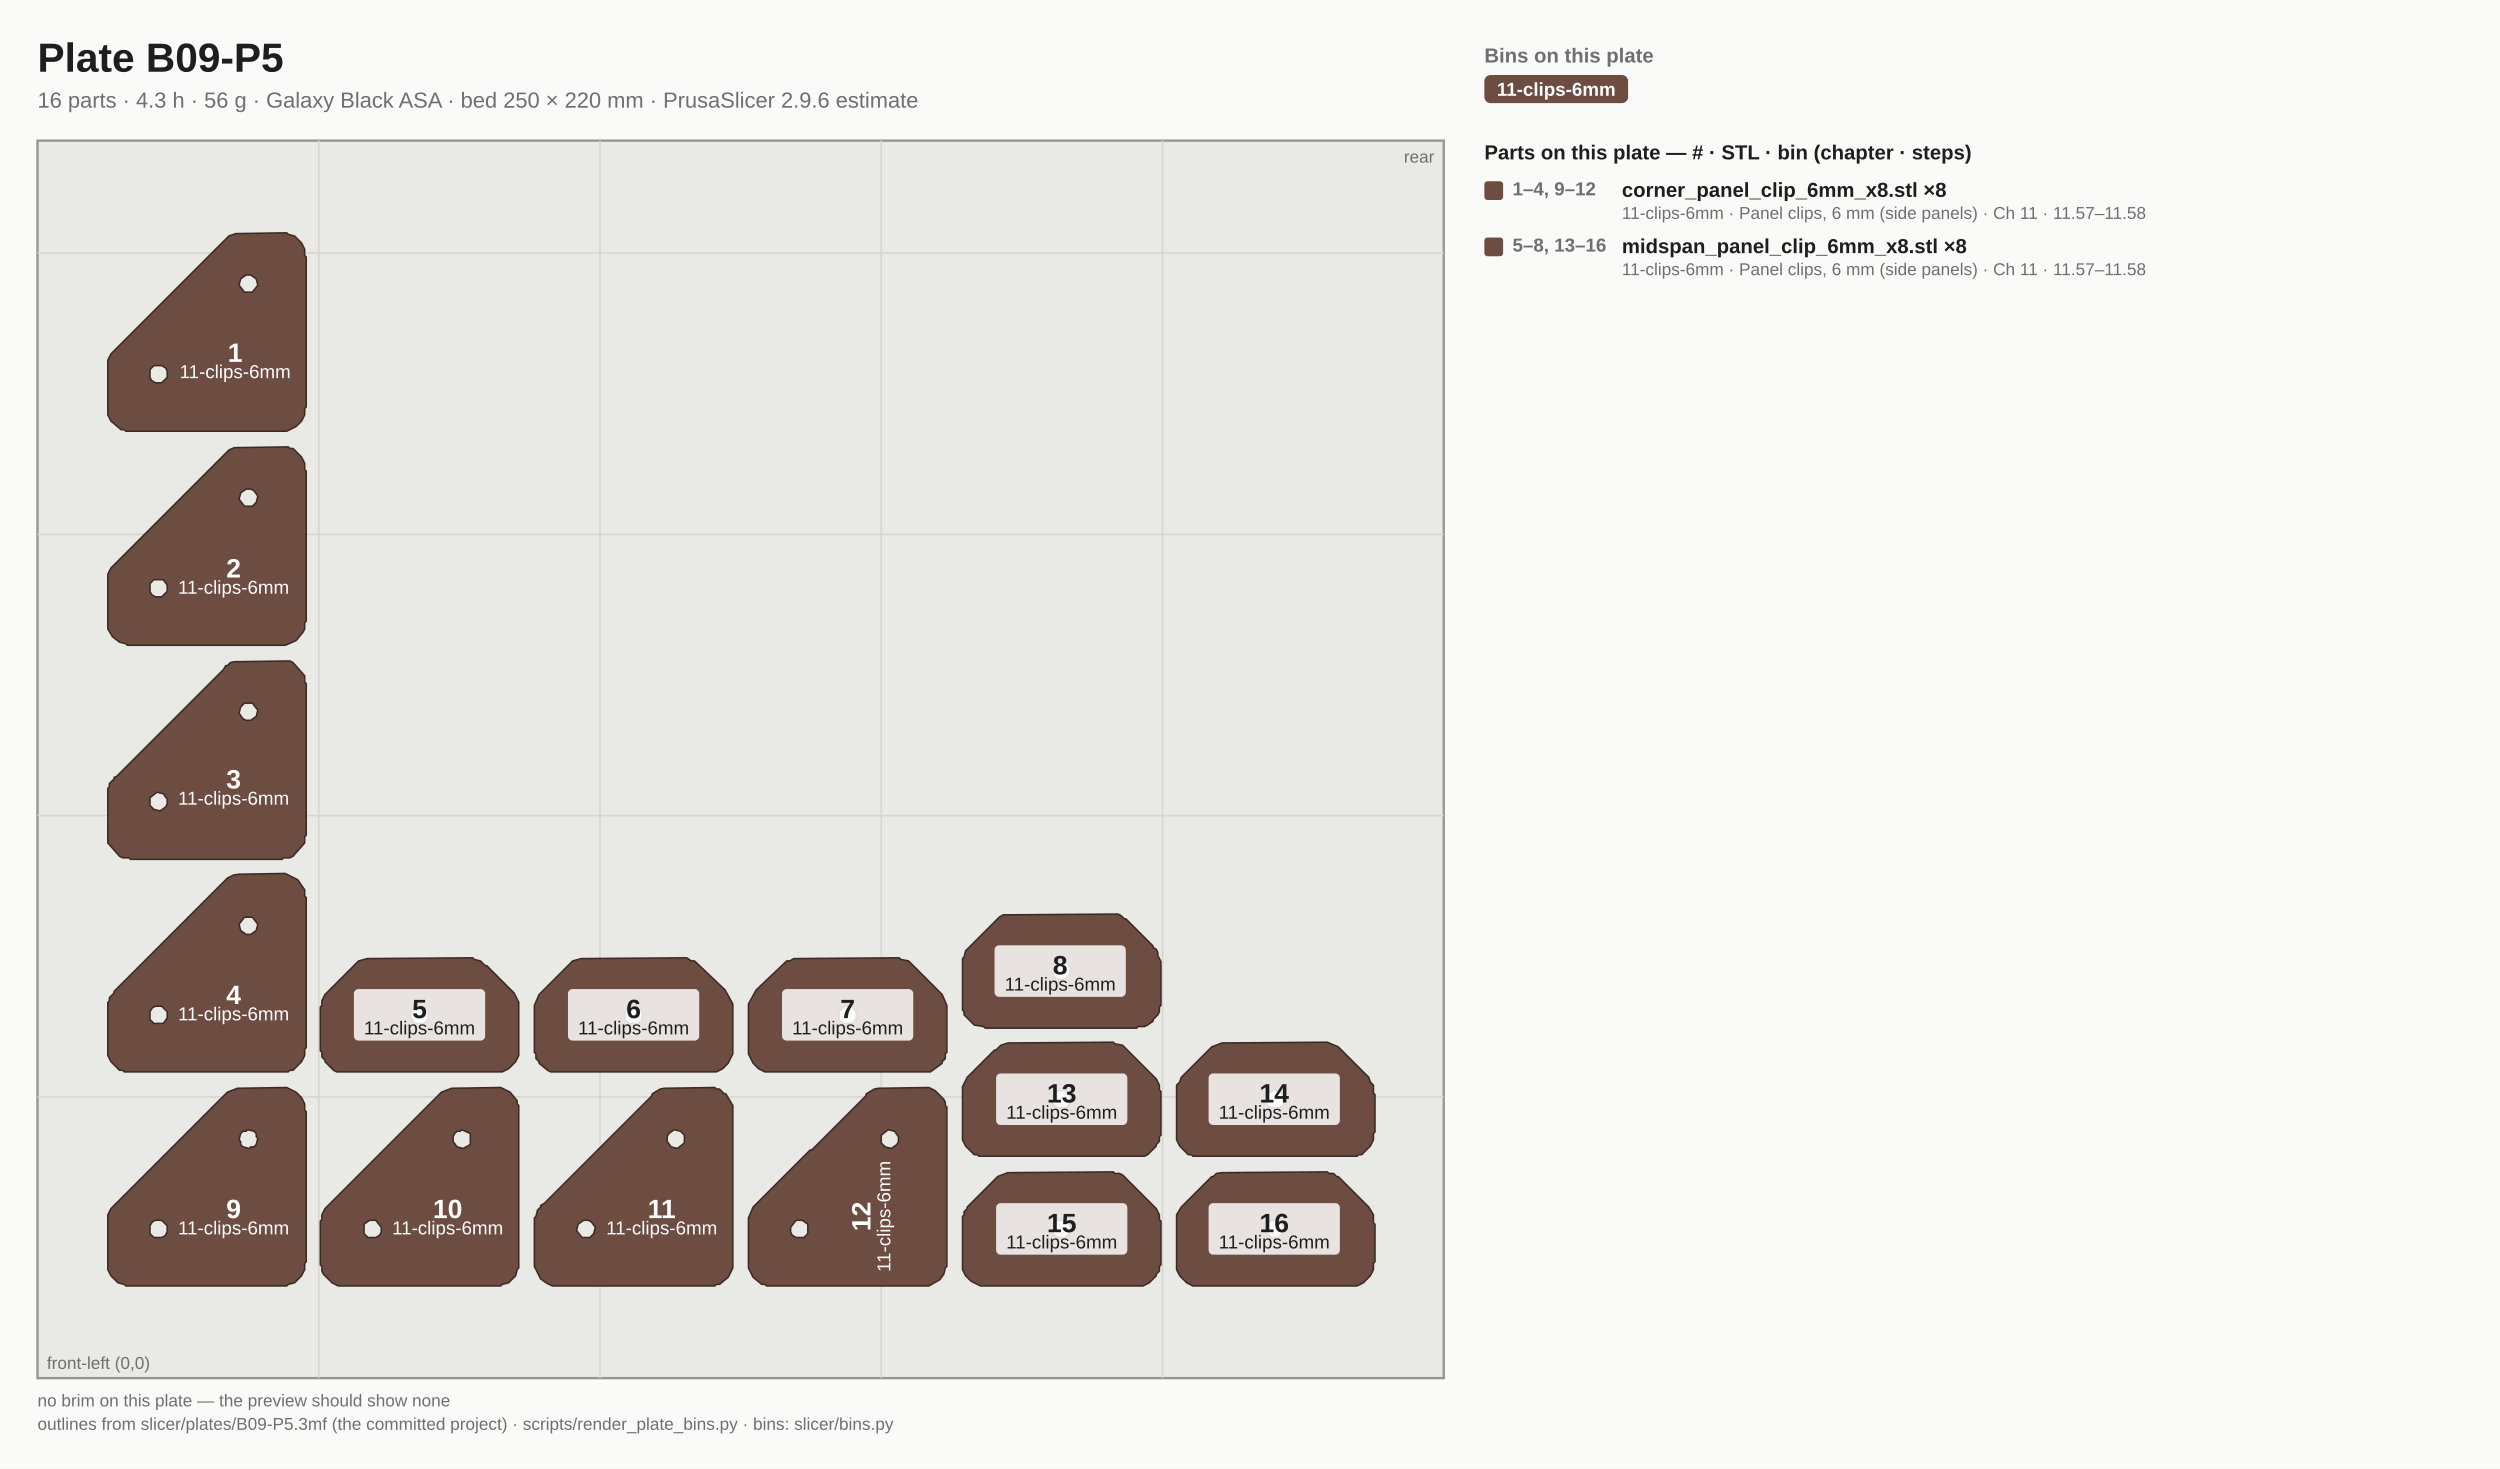
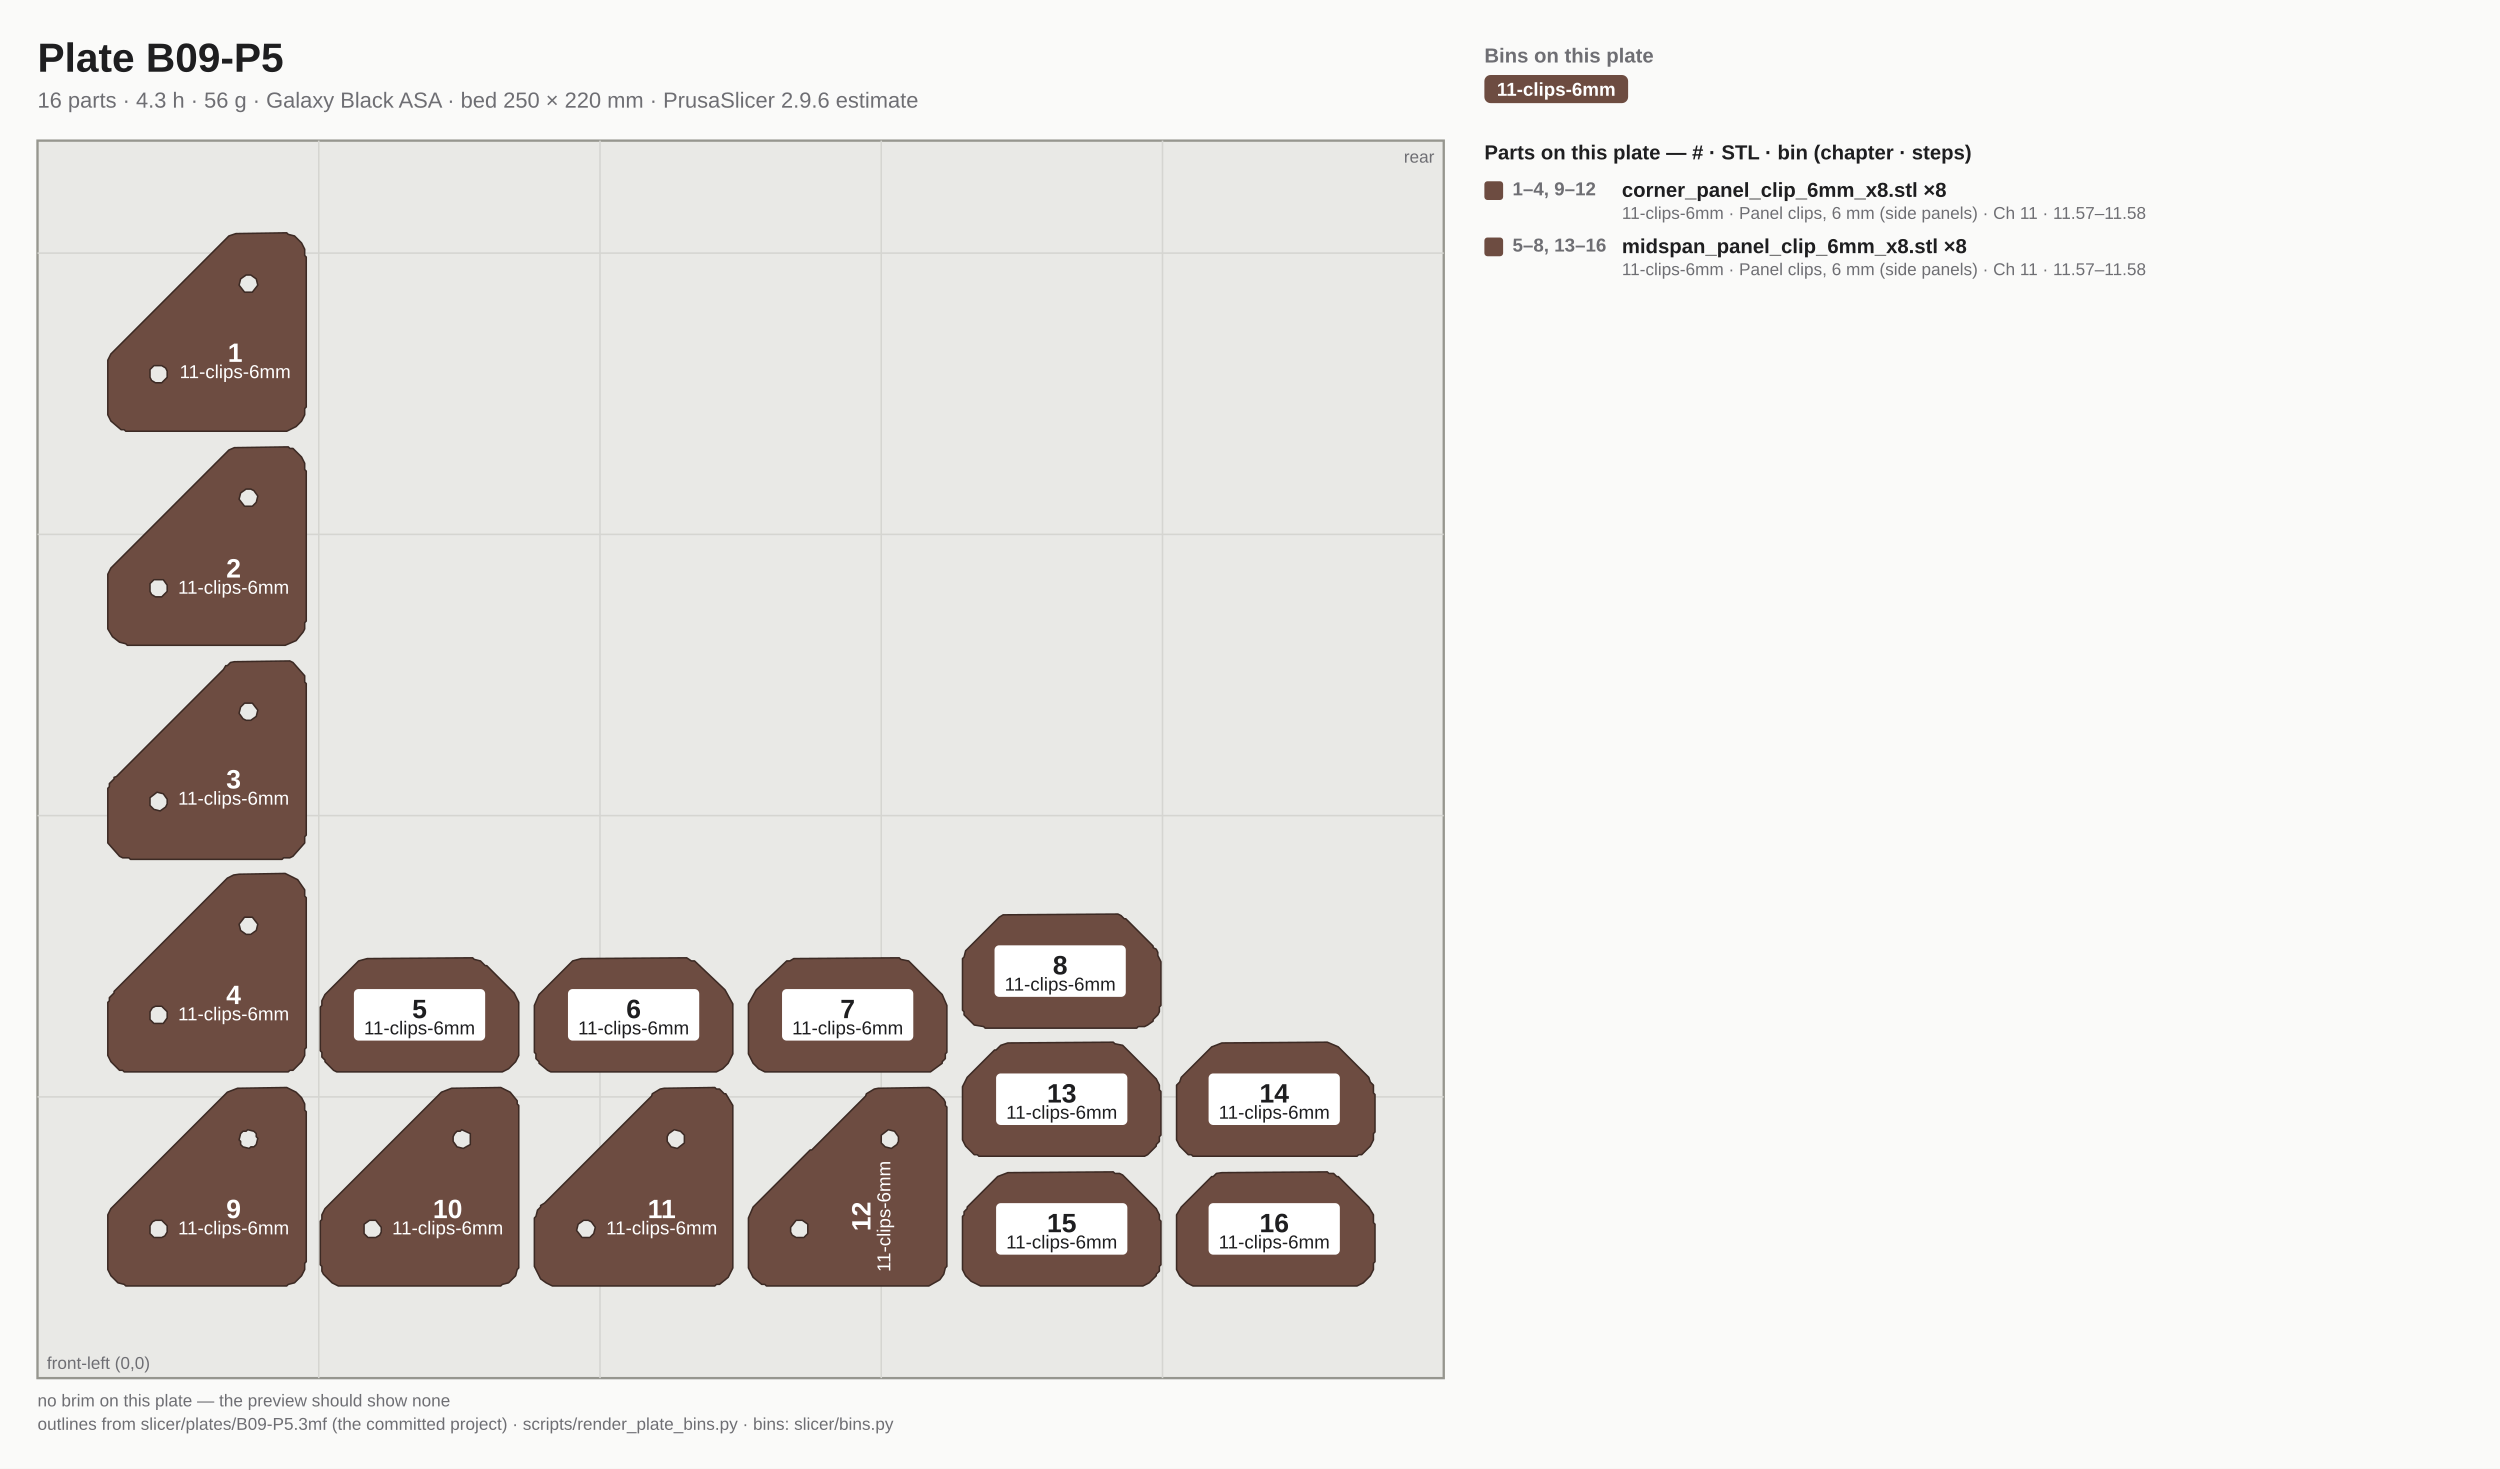
<svg xmlns="http://www.w3.org/2000/svg" width="1600" height="940" viewBox="0 0 1600 940" font-family="Arial, Helvetica, 'DejaVu Sans', sans-serif">
  <rect x="0" y="0" width="1600" height="940" fill="#fafaf9" />
  <text x="24.0" y="45.9" font-size="26" fill="#1e1e20" text-anchor="start" font-weight="bold">Plate B09-P5</text>
  <text x="24.0" y="68.9" font-size="14" fill="#6e6e73" text-anchor="start">16 parts  ·  4.3 h  ·  56 g  ·  Galaxy Black ASA  ·  bed 250 × 220 mm  ·  PrusaSlicer 2.9.6 estimate</text>
  <rect x="24.0" y="90.0" width="900.0" height="792.0" fill="#e9e9e6" stroke="#96968f" stroke-width="1.5" />
  <line x1="204.0" y1="90.0" x2="204.0" y2="882.0" stroke="#d5d5d1" stroke-width="1.0" />
  <line x1="384.0" y1="90.0" x2="384.0" y2="882.0" stroke="#d5d5d1" stroke-width="1.0" />
  <line x1="564.0" y1="90.0" x2="564.0" y2="882.0" stroke="#d5d5d1" stroke-width="1.0" />
  <line x1="744.0" y1="90.0" x2="744.0" y2="882.0" stroke="#d5d5d1" stroke-width="1.0" />
  <line x1="24.0" y1="702.0" x2="924.0" y2="702.0" stroke="#d5d5d1" stroke-width="1.0" />
  <line x1="24.0" y1="522.0" x2="924.0" y2="522.0" stroke="#d5d5d1" stroke-width="1.0" />
  <line x1="24.0" y1="342.0" x2="924.0" y2="342.0" stroke="#d5d5d1" stroke-width="1.0" />
  <line x1="24.0" y1="162.0" x2="924.0" y2="162.0" stroke="#d5d5d1" stroke-width="1.0" />
  <text x="30.0" y="876.1" font-size="11" fill="#6e6e73" text-anchor="start">front-left (0,0)</text>
  <text x="918.0" y="104.1" font-size="11" fill="#6e6e73" text-anchor="end">rear</text>
  <path d="M152.0,696.5 183.5,696.0 189.5,699.0 193.0,702.5 195.0,706.5 195.0,710.5 196.0,711.5 196.0,807.5 195.0,808.5 195.0,812.5 193.0,816.5 188.5,821.0 184.5,822.0 183.5,823.0 80.5,823.0 79.5,822.0 75.5,821.0 71.0,816.5 69.0,812.5 69.0,777.5 71.0,773.5 145.5,699.0Z M158.5,723.0 157.5,724.0 155.5,724.0 154.0,725.5 153.0,729.5 154.0,730.5 154.0,732.5 155.5,734.0 159.5,735.0 160.5,734.0 162.5,734.0 164.0,732.5 165.0,728.5 164.0,727.5 164.0,725.5 162.5,724.0Z M99.5,781.0 97.5,782.0 96.0,784.5 96.0,789.5 98.5,792.0 103.5,792.0 105.5,791.0 107.0,788.5 107.0,784.5 103.5,781.0Z" fill-rule="evenodd" fill="#6d4c41" stroke="#3c2a24" stroke-width="1.0" stroke-linejoin="round" />
  <path d="M153.0,559.5 182.5,559.0 190.5,563.0 195.0,569.5 195.0,573.5 196.0,574.5 196.0,670.5 195.0,671.5 195.0,675.5 193.0,679.5 187.5,685.0 185.5,685.0 184.5,686.0 79.5,686.0 78.5,685.0 76.5,685.0 71.0,679.5 69.0,675.5 69.0,641.5 70.0,640.5 70.0,638.5 73.0,635.5 73.0,634.5 145.5,562.0 149.5,560.0Z M156.5,587.0 153.0,591.5 154.0,595.5 157.5,598.0 160.5,598.0 164.0,595.5 165.0,591.5 161.5,587.0Z M99.5,644.0 97.5,645.0 96.0,647.5 96.0,652.5 98.5,655.0 104.5,655.0 107.0,651.5 107.0,647.5 103.5,644.0Z" fill-rule="evenodd" fill="#6d4c41" stroke="#3c2a24" stroke-width="1.0" stroke-linejoin="round" />
  <path d="M150.0,423.5 185.5,423.0 187.5,424.0 195.0,432.5 195.0,436.5 196.0,437.5 196.0,534.5 195.0,535.5 195.0,539.5 187.5,548.0 185.5,549.0 181.5,549.0 180.5,550.0 83.5,550.0 82.5,549.0 78.5,549.0 76.5,548.0 69.0,539.5 69.0,504.5 70.0,503.5 70.0,501.5 73.0,498.5 73.0,497.5 74.5,497.0 143.0,428.5 144.5,426.0 145.5,426.0 147.5,424.0Z M156.5,450.0 154.0,452.5 153.0,456.5 155.5,460.0 157.5,461.0 160.5,461.0 164.0,458.5 165.0,454.5 161.5,450.0Z M100.5,507.0 96.0,510.5 96.0,515.5 98.5,518.0 102.5,519.0 106.0,516.5 107.0,514.5 107.0,511.5 104.5,508.0Z" fill-rule="evenodd" fill="#6d4c41" stroke="#3c2a24" stroke-width="1.0" stroke-linejoin="round" />
  <path d="M150.0,286.5 184.5,286.0 185.5,287.0 187.5,287.0 193.0,292.5 195.0,296.5 195.0,300.5 196.0,301.5 196.0,397.5 195.0,398.5 195.0,402.5 194.0,404.5 189.5,410.0 182.5,413.0 81.5,413.0 80.5,412.0 76.5,411.0 72.0,407.5 69.0,402.5 69.0,367.5 71.0,363.5 146.5,288.0Z M157.5,313.0 154.0,315.5 153.0,319.5 156.5,324.0 161.5,324.0 164.0,321.5 165.0,317.5 162.5,314.0 160.5,313.0Z M98.5,371.0 96.0,373.5 96.0,378.5 97.0,380.5 99.5,382.0 103.5,382.0 107.0,378.5 107.0,374.5 104.5,371.0Z" fill-rule="evenodd" fill="#6d4c41" stroke="#3c2a24" stroke-width="1.0" stroke-linejoin="round" />
  <path d="M151.0,149.5 183.5,149.0 184.5,150.0 188.5,151.0 193.0,155.5 195.0,159.5 195.0,163.5 196.0,164.5 196.0,260.5 195.0,261.5 195.0,265.5 193.0,269.5 189.5,273.0 183.5,276.0 80.5,276.0 79.5,275.0 77.5,275.0 71.0,269.5 69.0,265.5 69.0,230.5 71.0,226.5 146.5,151.0Z M157.5,176.0 154.0,178.5 153.0,182.5 156.5,187.0 161.5,187.0 165.0,182.5 164.0,178.5 160.5,176.0Z M98.5,234.0 96.0,236.5 96.0,241.5 97.0,243.5 99.5,245.0 103.5,245.0 107.0,241.5 107.0,237.5 106.0,235.5 103.5,234.0Z" fill-rule="evenodd" fill="#6d4c41" stroke="#3c2a24" stroke-width="1.0" stroke-linejoin="round" />
  <path d="M289.0,696.5 320.5,696.0 326.5,699.0 331.0,704.5 331.0,706.5 332.0,707.5 332.0,811.5 331.0,812.5 330.0,816.5 325.5,821.0 321.5,822.0 320.5,823.0 216.5,823.0 212.5,821.0 207.0,815.5 206.0,813.5 206.0,810.5 205.0,809.5 205.0,781.5 206.0,780.5 206.0,777.5 208.0,773.5 282.5,699.0Z M295.5,723.0 294.5,724.0 292.5,724.0 291.0,725.5 290.0,727.5 290.0,730.5 292.5,734.0 296.5,735.0 301.0,732.5 301.0,725.5Z M236.5,781.0 233.0,783.5 233.0,789.5 235.5,792.0 240.5,792.0 243.0,790.5 244.0,788.5 244.0,785.5 240.5,781.0Z" fill-rule="evenodd" fill="#6d4c41" stroke="#3c2a24" stroke-width="1.0" stroke-linejoin="round" />
  <path d="M425.0,696.5 457.5,696.0 458.5,697.0 460.5,697.0 463.5,700.0 464.5,700.0 469.0,707.5 469.0,811.5 466.0,817.5 460.5,822.0 458.5,822.0 457.5,823.0 353.5,823.0 349.5,821.0 346.0,818.5 342.0,810.5 342.0,779.5 343.0,778.5 344.0,774.5 346.0,772.5 346.0,771.5 348.5,770.0 417.0,701.5 417.5,700.0 422.5,697.0Z M431.5,723.0 428.0,725.5 427.0,727.5 427.0,730.5 429.5,734.0 433.5,735.0 438.0,731.5 438.0,726.5 435.5,724.0Z M373.5,781.0 370.0,783.5 369.0,787.5 372.5,792.0 377.5,792.0 380.0,789.5 381.0,785.5 378.5,782.0 376.5,781.0Z" fill-rule="evenodd" fill="#6d4c41" stroke="#3c2a24" stroke-width="1.0" stroke-linejoin="round" />
  <path d="M562.0,696.5 594.5,696.0 598.5,698.0 604.0,703.5 605.0,705.5 605.0,707.5 606.0,708.5 606.0,810.5 605.0,811.5 604.0,815.5 601.5,819.0 594.5,823.0 490.5,823.0 489.5,822.0 487.5,822.0 482.0,817.5 479.0,811.5 479.0,779.5 482.0,772.5 518.5,736.0 519.5,736.0 554.0,701.5 554.5,700.0 559.5,697.0Z M568.5,723.0 564.0,726.5 564.0,731.5 566.5,734.0 570.5,735.0 574.0,732.5 575.0,730.5 575.0,727.5 572.5,724.0Z M509.5,781.0 506.0,785.5 506.0,788.5 507.0,790.5 509.5,792.0 514.5,792.0 517.0,789.5 517.0,783.5 513.5,781.0Z" fill-rule="evenodd" fill="#6d4c41" stroke="#3c2a24" stroke-width="1.0" stroke-linejoin="round" />
  <path d="M645.0,750.5 712.5,750.0 713.5,751.0 716.5,751.0 718.5,752.0 740.0,773.5 742.0,777.5 742.0,780.5 743.0,781.5 743.0,809.5 742.0,810.5 742.0,813.5 740.0,815.5 740.0,816.5 735.5,821.0 731.5,823.0 627.5,823.0 621.5,820.0 618.0,816.5 616.0,812.5 616.0,778.5 617.0,777.5 617.0,775.5 619.0,773.5 619.0,772.5 638.5,753.0Z M676.5,781.0 674.0,783.5 674.0,789.5 676.5,792.0 681.5,792.0 685.0,788.5 685.0,784.5 681.5,781.0Z" fill-rule="evenodd" fill="#6d4c41" stroke="#3c2a24" stroke-width="1.0" stroke-linejoin="round" />
  <path d="M782.0,750.5 849.5,750.0 850.5,751.0 853.5,751.0 855.5,753.0 856.5,753.0 876.0,772.5 879.0,777.5 879.0,782.5 880.0,783.5 880.0,807.5 879.0,808.5 879.0,812.5 877.0,816.5 872.5,821.0 868.5,823.0 763.5,823.0 759.5,821.0 755.0,816.5 753.0,812.5 753.0,777.5 756.0,772.5 775.5,753.0 776.5,753.0 778.5,751.0Z M813.5,781.0 811.0,783.5 810.0,787.5 813.5,792.0 818.5,792.0 821.0,789.5 822.0,785.5 818.5,781.0Z" fill-rule="evenodd" fill="#6d4c41" stroke="#3c2a24" stroke-width="1.0" stroke-linejoin="round" />
  <path d="M645.0,667.5 712.5,667.0 713.5,668.0 718.5,669.0 740.0,690.5 742.0,694.5 742.0,697.5 743.0,698.5 743.0,726.5 742.0,727.5 742.0,730.5 740.0,732.5 740.0,733.5 734.5,739.0 732.5,740.0 626.5,740.0 625.5,739.0 623.5,739.0 618.0,733.5 616.0,729.5 616.0,695.5 619.0,689.5 636.5,672.0 637.5,672.0 640.5,669.0Z M677.5,698.0 674.0,700.5 674.0,706.5 676.5,709.0 682.5,709.0 685.0,705.5 685.0,701.5 681.5,698.0Z" fill-rule="evenodd" fill="#6d4c41" stroke="#3c2a24" stroke-width="1.0" stroke-linejoin="round" />
  <path d="M782.0,667.5 849.5,667.0 856.5,670.0 876.0,689.5 877.0,692.5 879.0,694.5 879.0,699.5 880.0,700.5 880.0,724.5 879.0,725.5 879.0,729.5 877.0,733.5 871.5,739.0 869.5,739.0 868.5,740.0 763.5,740.0 762.5,739.0 760.5,739.0 755.0,733.5 753.0,729.5 753.0,694.5 755.0,692.5 756.0,689.5 775.5,670.0Z M814.5,698.0 811.0,700.5 810.0,702.5 810.0,705.5 811.0,707.5 813.5,709.0 818.5,709.0 821.0,707.5 822.0,705.5 822.0,702.5 819.5,699.0 817.5,698.0Z" fill-rule="evenodd" fill="#6d4c41" stroke="#3c2a24" stroke-width="1.0" stroke-linejoin="round" />
  <path d="M235.0,613.5 302.5,613.0 303.5,614.0 307.5,615.0 310.5,618.0 311.5,618.0 329.0,635.5 332.0,641.5 332.0,675.5 330.0,679.5 325.5,684.0 321.5,686.0 215.5,686.0 213.5,685.0 208.0,679.5 208.0,678.5 206.0,676.5 206.0,673.5 205.0,672.5 205.0,644.5 206.0,643.5 206.0,640.5 208.0,636.5 229.5,615.0Z M266.5,644.0 263.0,647.5 263.0,651.5 265.5,655.0 271.5,655.0 274.0,652.5 274.0,646.5 270.5,644.0Z" fill-rule="evenodd" fill="#6d4c41" stroke="#3c2a24" stroke-width="1.0" stroke-linejoin="round" />
  <path d="M372.0,613.5 439.5,613.0 442.5,615.0 444.5,615.0 464.0,633.5 469.0,642.5 469.0,674.5 466.0,680.5 462.5,684.0 458.5,686.0 352.5,686.0 350.5,685.0 345.0,680.5 345.0,679.5 343.0,677.5 343.0,674.5 342.0,673.5 342.0,643.5 345.0,636.5 366.5,615.0Z M403.5,644.0 400.0,647.5 400.0,652.5 402.5,655.0 408.5,655.0 411.0,652.5 411.0,647.5 407.5,644.0Z" fill-rule="evenodd" fill="#6d4c41" stroke="#3c2a24" stroke-width="1.0" stroke-linejoin="round" />
  <path d="M508.0,613.5 575.5,613.0 576.5,614.0 581.5,615.0 603.0,636.5 606.0,643.5 606.0,673.5 605.0,674.5 605.0,677.5 603.0,679.5 603.0,680.5 595.5,686.0 489.5,686.0 485.5,684.0 482.0,680.5 479.0,674.5 479.0,642.5 484.0,633.5 503.5,615.0 505.5,615.0Z M540.5,644.0 537.0,647.5 537.0,652.5 539.5,655.0 545.5,655.0 548.0,652.5 548.0,647.5 544.5,644.0Z" fill-rule="evenodd" fill="#6d4c41" stroke="#3c2a24" stroke-width="1.0" stroke-linejoin="round" />
  <path d="M642.0,585.5 715.5,585.0 717.5,586.0 719.5,588.0 720.5,588.0 738.0,605.5 738.0,606.5 740.0,607.5 741.0,609.5 741.0,611.5 743.0,615.5 743.0,643.5 742.0,644.5 742.0,647.5 741.0,649.5 738.0,652.5 738.0,653.5 734.5,656.0 732.5,657.0 728.5,657.0 727.5,658.0 630.5,658.0 629.5,657.0 623.5,656.0 617.0,649.5 617.0,647.5 616.0,646.5 616.0,613.5 617.0,612.5 618.0,608.5 639.5,587.0Z M677.5,615.0 675.5,616.0 674.0,618.5 674.0,623.5 675.5,626.0 677.5,627.0 680.5,627.0 684.0,624.5 685.0,622.5 685.0,619.5 682.5,616.0 680.5,615.0Z" fill-rule="evenodd" fill="#6d4c41" stroke="#3c2a24" stroke-width="1.0" stroke-linejoin="round" />
  <text x="150.5" y="231.6" font-size="17" fill="#ffffff" text-anchor="middle" font-weight="bold">1</text>
  <text x="150.5" y="242.0" font-size="12" fill="#ffffff" text-anchor="middle">11-clips-6mm</text>
  <text x="149.5" y="779.6" font-size="17" fill="#ffffff" text-anchor="middle" font-weight="bold">9</text>
  <text x="149.5" y="790.0" font-size="12" fill="#ffffff" text-anchor="middle">11-clips-6mm</text>
  <text x="149.5" y="642.6" font-size="17" fill="#ffffff" text-anchor="middle" font-weight="bold">4</text>
  <text x="149.5" y="653.0" font-size="12" fill="#ffffff" text-anchor="middle">11-clips-6mm</text>
  <text x="149.5" y="369.6" font-size="17" fill="#ffffff" text-anchor="middle" font-weight="bold">2</text>
  <text x="149.5" y="380.0" font-size="12" fill="#ffffff" text-anchor="middle">11-clips-6mm</text>
  <text x="149.5" y="504.6" font-size="17" fill="#ffffff" text-anchor="middle" font-weight="bold">3</text>
  <text x="149.5" y="515.0" font-size="12" fill="#ffffff" text-anchor="middle">11-clips-6mm</text>
  <text x="551.0" y="784.6" font-size="17" fill="#ffffff" text-anchor="middle" font-weight="bold" transform="rotate(-90 551.0 778.5)">12</text>
  <text x="565.5" y="782.8" font-size="12" fill="#ffffff" text-anchor="middle" transform="rotate(-90 565.5 778.5)">11-clips-6mm</text>
  <text x="423.5" y="779.6" font-size="17" fill="#ffffff" text-anchor="middle" font-weight="bold">11</text>
  <text x="423.5" y="790.0" font-size="12" fill="#ffffff" text-anchor="middle">11-clips-6mm</text>
  <text x="286.5" y="779.6" font-size="17" fill="#ffffff" text-anchor="middle" font-weight="bold">10</text>
  <text x="286.5" y="790.0" font-size="12" fill="#ffffff" text-anchor="middle">11-clips-6mm</text>
-   <rect x="636.5" y="605.0" width="84.0" height="33.0" rx="3.0" fill="#ffffff" fill-opacity="0.84" />
+   <rect x="636.5" y="605.0" width="84.0" height="33.0" rx="3.0" fill="#ffffff" />
  <text x="678.5" y="623.6" font-size="17" fill="#1e1e20" text-anchor="middle" font-weight="bold">8</text>
  <text x="678.5" y="634.0" font-size="12" fill="#1e1e20" text-anchor="middle">11-clips-6mm</text>
-   <rect x="637.5" y="770.0" width="84.0" height="33.0" rx="3.0" fill="#ffffff" fill-opacity="0.84" />
+   <rect x="637.5" y="770.0" width="84.0" height="33.0" rx="3.0" fill="#ffffff" />
  <text x="679.5" y="788.6" font-size="17" fill="#1e1e20" text-anchor="middle" font-weight="bold">15</text>
  <text x="679.5" y="799.0" font-size="12" fill="#1e1e20" text-anchor="middle">11-clips-6mm</text>
-   <rect x="637.5" y="687.0" width="84.0" height="33.0" rx="3.0" fill="#ffffff" fill-opacity="0.84" />
+   <rect x="637.5" y="687.0" width="84.0" height="33.0" rx="3.0" fill="#ffffff" />
  <text x="679.5" y="705.6" font-size="17" fill="#1e1e20" text-anchor="middle" font-weight="bold">13</text>
  <text x="679.5" y="716.0" font-size="12" fill="#1e1e20" text-anchor="middle">11-clips-6mm</text>
-   <rect x="226.5" y="633.0" width="84.0" height="33.0" rx="3.0" fill="#ffffff" fill-opacity="0.84" />
+   <rect x="226.5" y="633.0" width="84.0" height="33.0" rx="3.0" fill="#ffffff" />
  <text x="268.5" y="651.6" font-size="17" fill="#1e1e20" text-anchor="middle" font-weight="bold">5</text>
  <text x="268.5" y="662.0" font-size="12" fill="#1e1e20" text-anchor="middle">11-clips-6mm</text>
-   <rect x="773.5" y="770.0" width="84.0" height="33.0" rx="3.0" fill="#ffffff" fill-opacity="0.84" />
+   <rect x="773.5" y="770.0" width="84.0" height="33.0" rx="3.0" fill="#ffffff" />
  <text x="815.5" y="788.6" font-size="17" fill="#1e1e20" text-anchor="middle" font-weight="bold">16</text>
  <text x="815.5" y="799.0" font-size="12" fill="#1e1e20" text-anchor="middle">11-clips-6mm</text>
-   <rect x="773.5" y="687.0" width="84.0" height="33.0" rx="3.0" fill="#ffffff" fill-opacity="0.84" />
+   <rect x="773.5" y="687.0" width="84.0" height="33.0" rx="3.0" fill="#ffffff" />
  <text x="815.5" y="705.6" font-size="17" fill="#1e1e20" text-anchor="middle" font-weight="bold">14</text>
  <text x="815.5" y="716.0" font-size="12" fill="#1e1e20" text-anchor="middle">11-clips-6mm</text>
-   <rect x="363.5" y="633.0" width="84.0" height="33.0" rx="3.0" fill="#ffffff" fill-opacity="0.84" />
+   <rect x="363.5" y="633.0" width="84.0" height="33.0" rx="3.0" fill="#ffffff" />
  <text x="405.5" y="651.6" font-size="17" fill="#1e1e20" text-anchor="middle" font-weight="bold">6</text>
  <text x="405.5" y="662.0" font-size="12" fill="#1e1e20" text-anchor="middle">11-clips-6mm</text>
-   <rect x="500.5" y="633.0" width="84.0" height="33.0" rx="3.0" fill="#ffffff" fill-opacity="0.84" />
+   <rect x="500.5" y="633.0" width="84.0" height="33.0" rx="3.0" fill="#ffffff" />
  <text x="542.5" y="651.6" font-size="17" fill="#1e1e20" text-anchor="middle" font-weight="bold">7</text>
  <text x="542.5" y="662.0" font-size="12" fill="#1e1e20" text-anchor="middle">11-clips-6mm</text>
  <text x="950.0" y="40.0" font-size="13" fill="#6e6e73" text-anchor="start" font-weight="bold">Bins on this plate</text>
  <rect x="950.0" y="48.0" width="92.0" height="18.0" rx="4.0" fill="#6d4c41" />
  <text x="996.0" y="61.3" font-size="12" fill="#ffffff" text-anchor="middle" font-weight="bold">11-clips-6mm</text>
  <text x="950.0" y="102.0" font-size="13" fill="#1e1e20" text-anchor="start" font-weight="bold">Parts on this plate  —  # · STL · bin (chapter · steps)</text>
  <rect x="950.0" y="116.0" width="12.0" height="12.0" rx="2.0" fill="#6d4c41" />
  <text x="968.0" y="125.0" font-size="12" fill="#6e6e73" text-anchor="start" font-weight="bold">1–4, 9–12</text>
  <text x="1038.0" y="126.0" font-size="13" fill="#1e1e20" text-anchor="start" font-weight="bold">corner_panel_clip_6mm_x8.stl  ×8</text>
  <text x="1038.0" y="140.1" font-size="11" fill="#6e6e73" text-anchor="start">11-clips-6mm · Panel clips, 6 mm (side panels) · Ch 11 · 11.57–11.58</text>
  <rect x="950.0" y="152.0" width="12.0" height="12.0" rx="2.0" fill="#6d4c41" />
  <text x="968.0" y="161.0" font-size="12" fill="#6e6e73" text-anchor="start" font-weight="bold">5–8, 13–16</text>
  <text x="1038.0" y="162.0" font-size="13" fill="#1e1e20" text-anchor="start" font-weight="bold">midspan_panel_clip_6mm_x8.stl  ×8</text>
  <text x="1038.0" y="176.1" font-size="11" fill="#6e6e73" text-anchor="start">11-clips-6mm · Panel clips, 6 mm (side panels) · Ch 11 · 11.57–11.58</text>
  <text x="24.0" y="900.1" font-size="11" fill="#6e6e73" text-anchor="start">no brim on this plate — the preview should show none</text>
  <text x="24.0" y="915.1" font-size="11" fill="#6e6e73" text-anchor="start">outlines from slicer/plates/B09-P5.3mf (the committed project) · scripts/render_plate_bins.py · bins: slicer/bins.py</text>
</svg>
